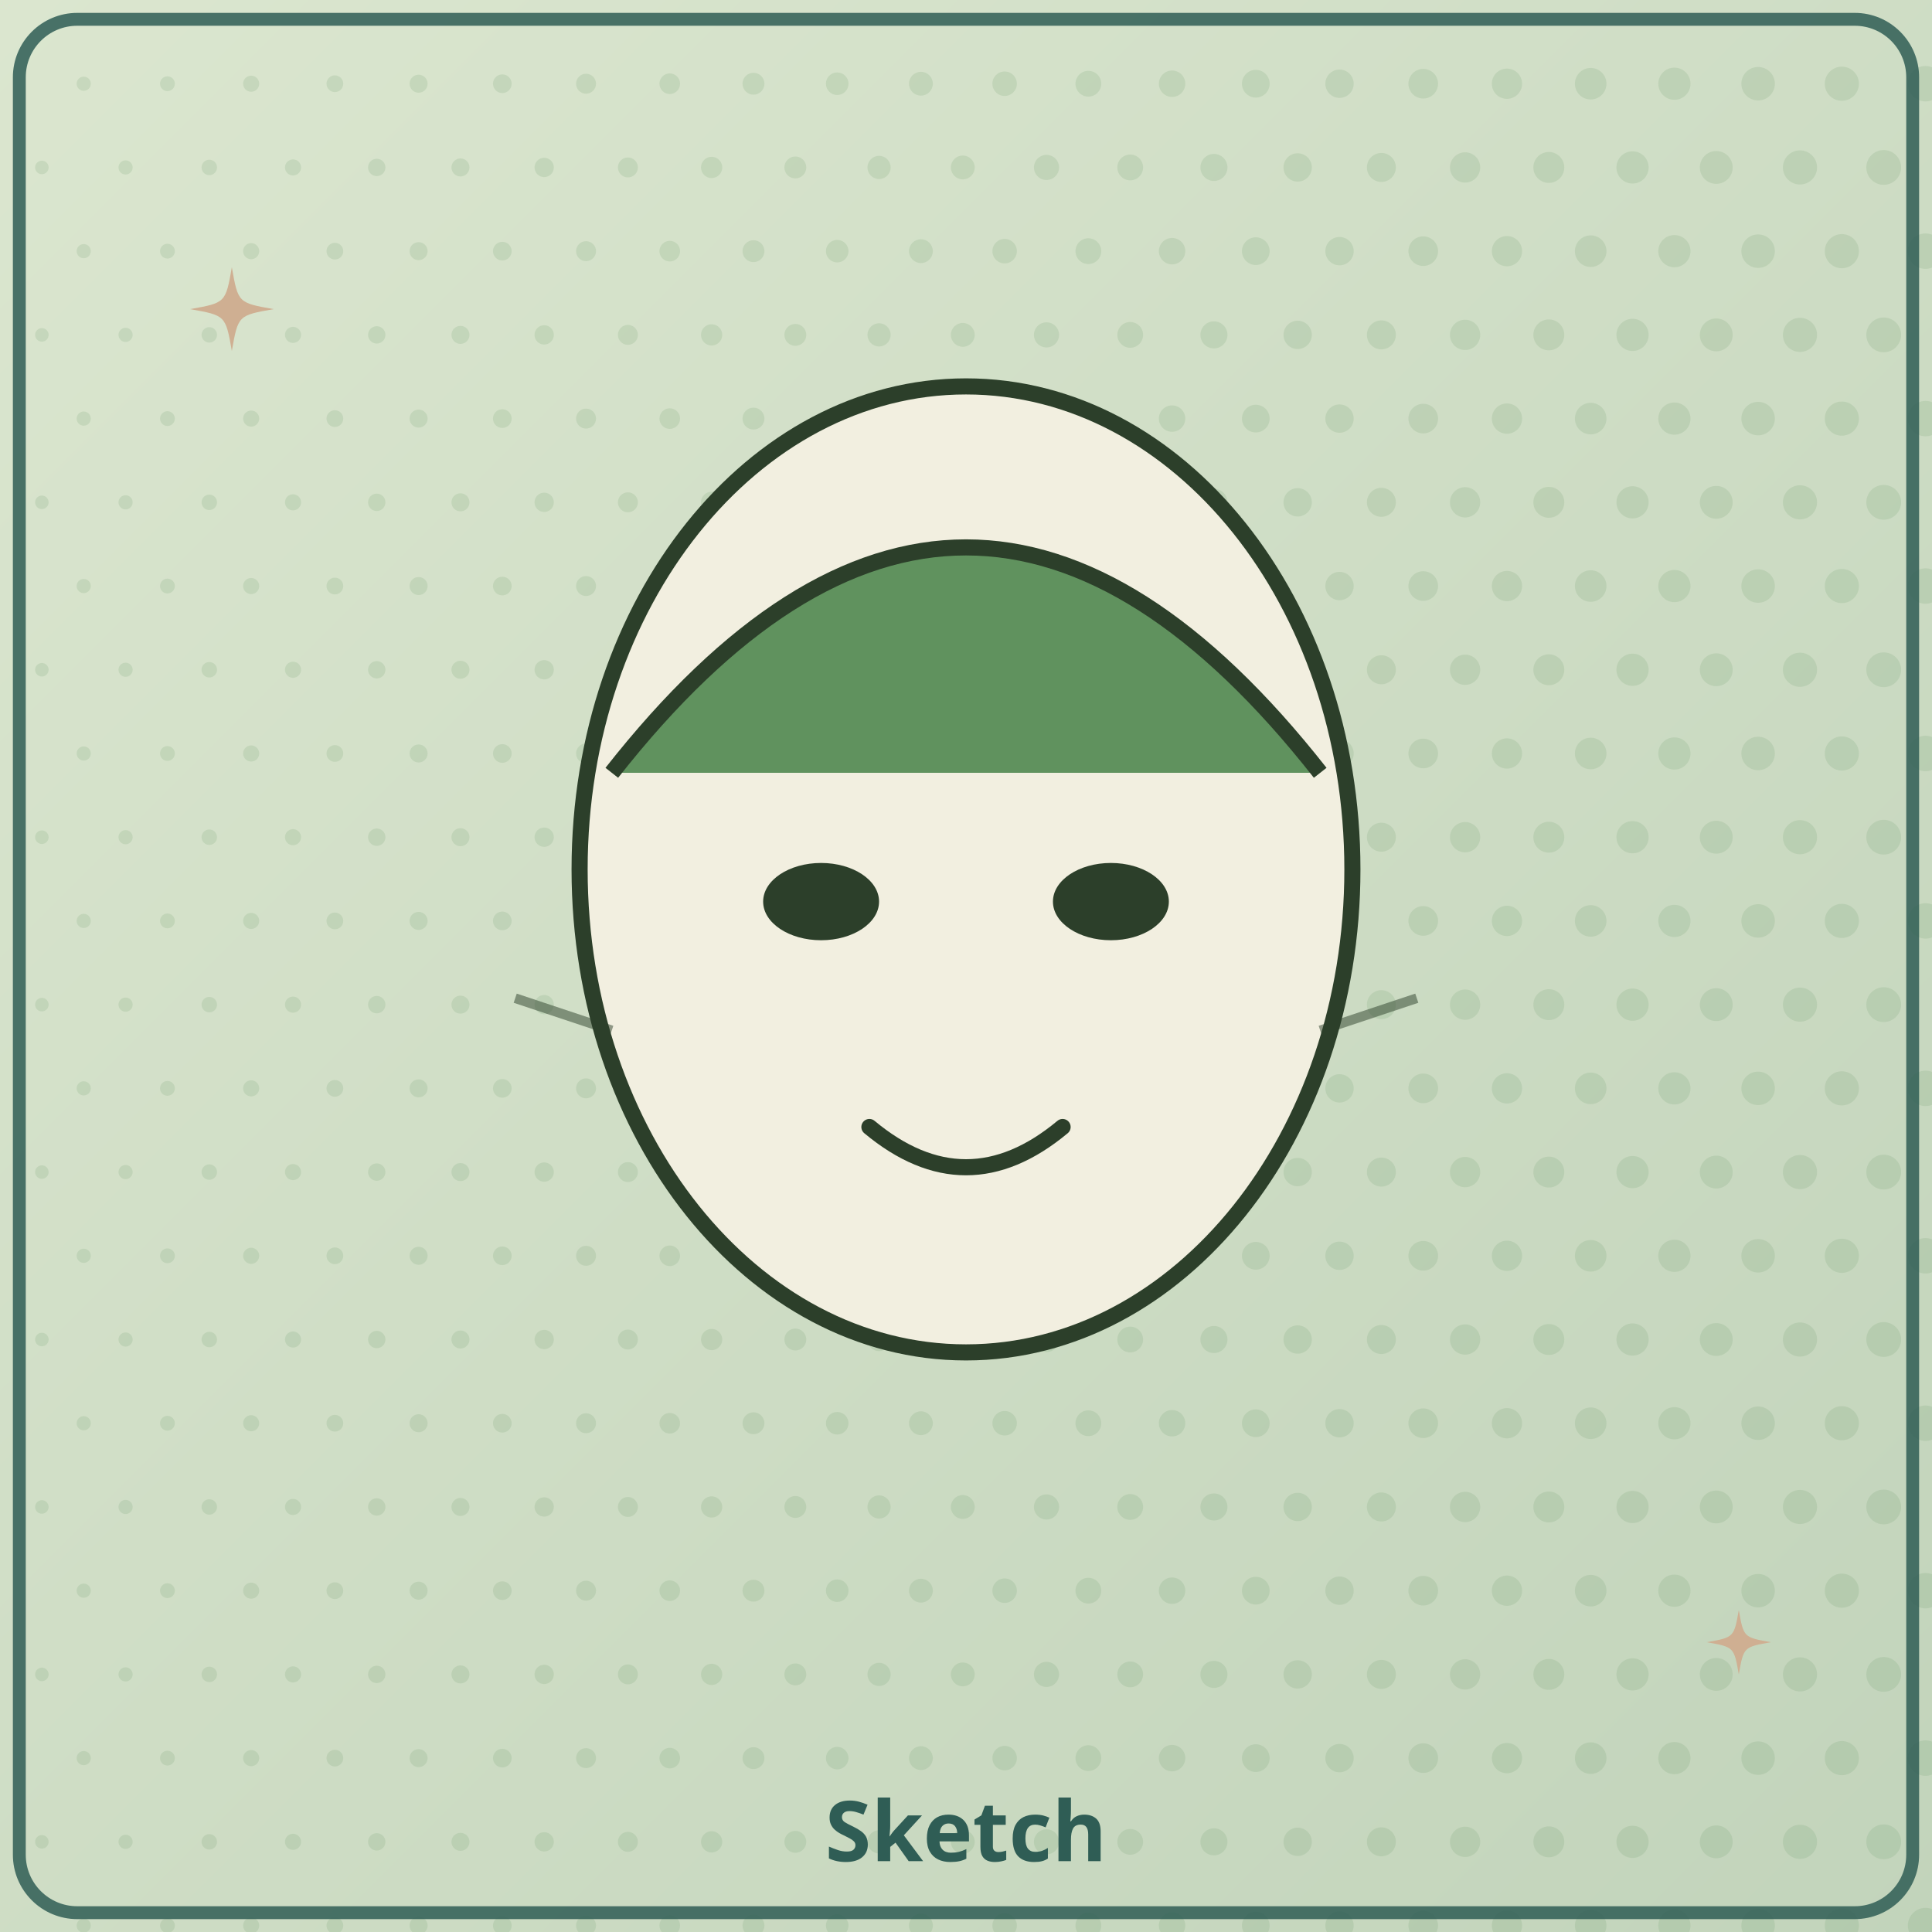
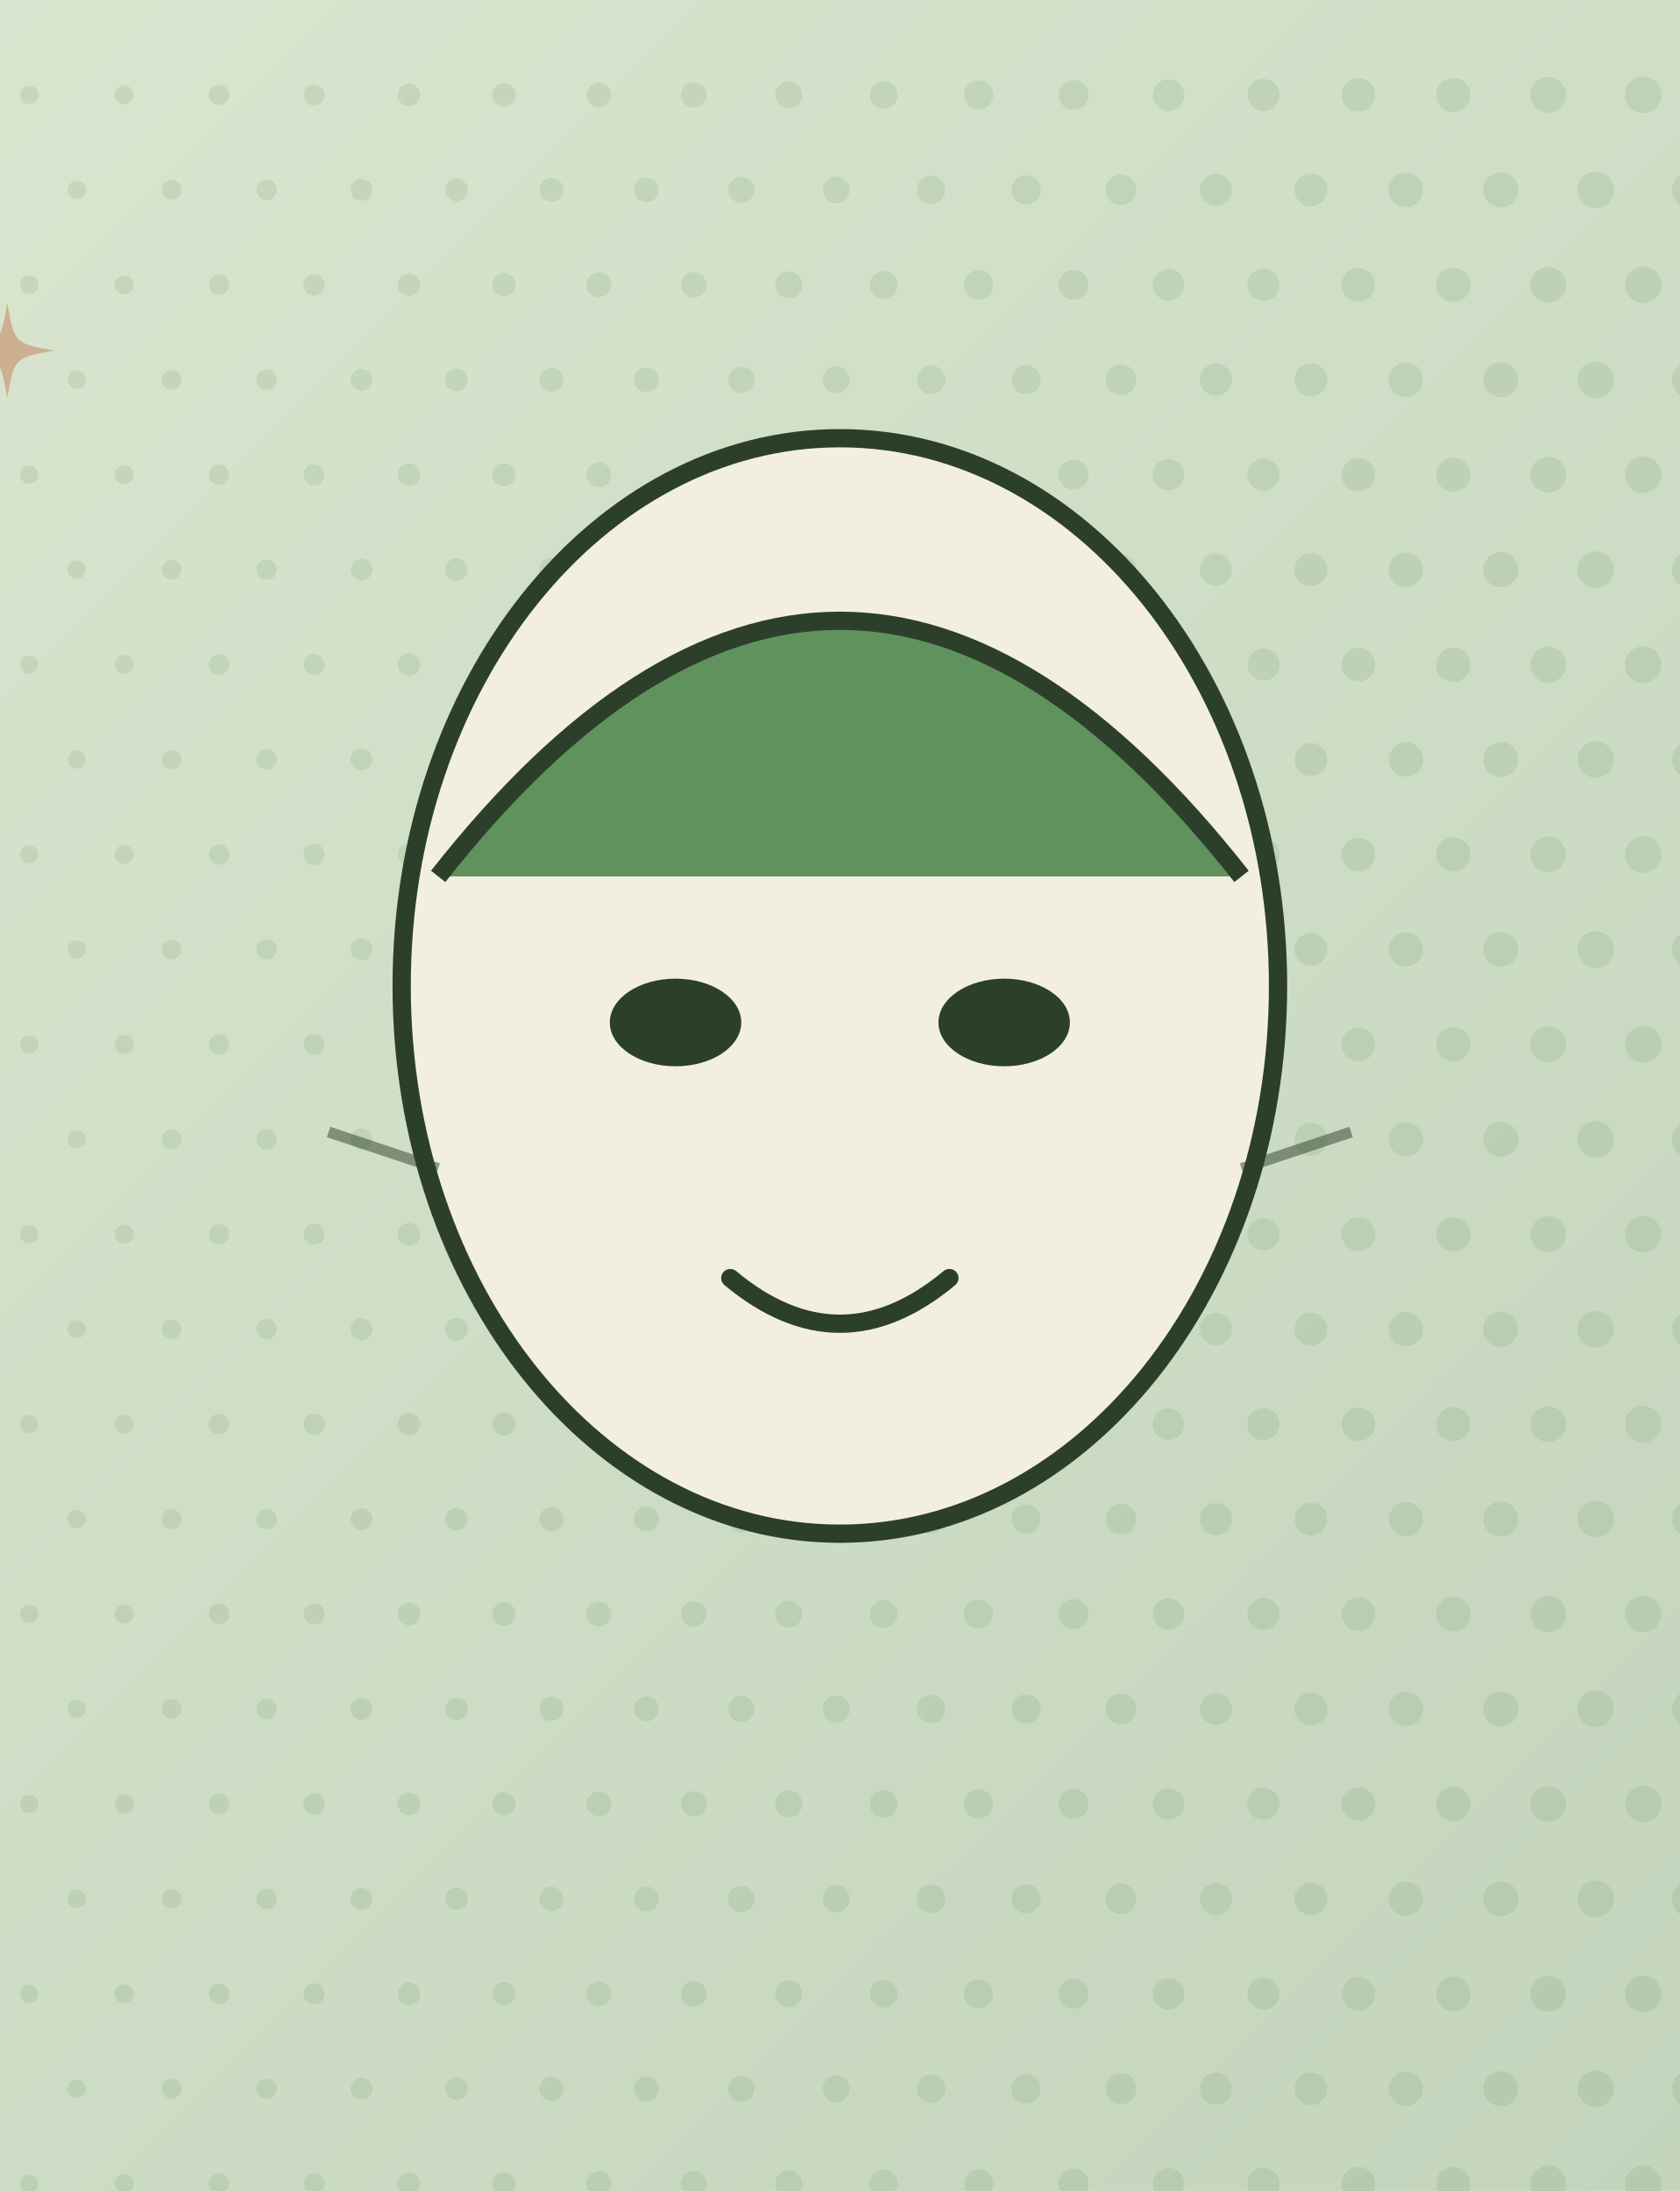
- <svg xmlns="http://www.w3.org/2000/svg" viewBox="0 0 600 600" width="600" height="600">
+ <svg xmlns="http://www.w3.org/2000/svg" viewBox="70 0 460 600" width="460" height="600">
  <defs>
    <linearGradient id="bg" x1="0" y1="0" x2="1" y2="1">
      <stop offset="0" stop-color="#dbe6cf" />
      <stop offset="1" stop-color="#c2d4bb" />
    </linearGradient>
  </defs>
-   <rect width="600" height="600" fill="url(#bg)" />
+   <rect x="0" y="0" width="600" height="600" fill="url(#bg)" />
  <circle cx="26.0" cy="26" r="2.2" fill="#60925e" opacity="0.16" />
  <circle cx="52.0" cy="26" r="2.3" fill="#60925e" opacity="0.16" />
  <circle cx="78.0" cy="26" r="2.5" fill="#60925e" opacity="0.16" />
  <circle cx="104.0" cy="26" r="2.6" fill="#60925e" opacity="0.16" />
  <circle cx="130.0" cy="26" r="2.8" fill="#60925e" opacity="0.16" />
  <circle cx="156.0" cy="26" r="2.9" fill="#60925e" opacity="0.16" />
  <circle cx="182.0" cy="26" r="3.1" fill="#60925e" opacity="0.16" />
  <circle cx="208.0" cy="26" r="3.2" fill="#60925e" opacity="0.16" />
  <circle cx="234.0" cy="26" r="3.4" fill="#60925e" opacity="0.16" />
  <circle cx="260.0" cy="26" r="3.5" fill="#60925e" opacity="0.16" />
  <circle cx="286.0" cy="26" r="3.7" fill="#60925e" opacity="0.16" />
  <circle cx="312.0" cy="26" r="3.8" fill="#60925e" opacity="0.16" />
  <circle cx="338.0" cy="26" r="4.0" fill="#60925e" opacity="0.16" />
  <circle cx="364.0" cy="26" r="4.1" fill="#60925e" opacity="0.16" />
  <circle cx="390.0" cy="26" r="4.3" fill="#60925e" opacity="0.16" />
  <circle cx="416.0" cy="26" r="4.4" fill="#60925e" opacity="0.16" />
  <circle cx="442.0" cy="26" r="4.6" fill="#60925e" opacity="0.16" />
  <circle cx="468.0" cy="26" r="4.7" fill="#60925e" opacity="0.16" />
  <circle cx="494.0" cy="26" r="4.9" fill="#60925e" opacity="0.16" />
  <circle cx="520.0" cy="26" r="5.0" fill="#60925e" opacity="0.16" />
  <circle cx="546.0" cy="26" r="5.2" fill="#60925e" opacity="0.16" />
  <circle cx="572.0" cy="26" r="5.3" fill="#60925e" opacity="0.16" />
  <circle cx="598.0" cy="26" r="5.5" fill="#60925e" opacity="0.16" />
  <circle cx="13.0" cy="52" r="2.1" fill="#60925e" opacity="0.16" />
  <circle cx="39.0" cy="52" r="2.2" fill="#60925e" opacity="0.16" />
  <circle cx="65.0" cy="52" r="2.4" fill="#60925e" opacity="0.16" />
  <circle cx="91.0" cy="52" r="2.5" fill="#60925e" opacity="0.16" />
  <circle cx="117.0" cy="52" r="2.7" fill="#60925e" opacity="0.16" />
  <circle cx="143.0" cy="52" r="2.8" fill="#60925e" opacity="0.16" />
  <circle cx="169.0" cy="52" r="3.0" fill="#60925e" opacity="0.16" />
  <circle cx="195.0" cy="52" r="3.1" fill="#60925e" opacity="0.16" />
  <circle cx="221.0" cy="52" r="3.3" fill="#60925e" opacity="0.16" />
  <circle cx="247.0" cy="52" r="3.4" fill="#60925e" opacity="0.16" />
  <circle cx="273.0" cy="52" r="3.6" fill="#60925e" opacity="0.16" />
  <circle cx="299.0" cy="52" r="3.7" fill="#60925e" opacity="0.16" />
  <circle cx="325.0" cy="52" r="3.9" fill="#60925e" opacity="0.16" />
  <circle cx="351.0" cy="52" r="4.0" fill="#60925e" opacity="0.16" />
  <circle cx="377.0" cy="52" r="4.2" fill="#60925e" opacity="0.16" />
  <circle cx="403.0" cy="52" r="4.4" fill="#60925e" opacity="0.16" />
  <circle cx="429.0" cy="52" r="4.5" fill="#60925e" opacity="0.16" />
  <circle cx="455.0" cy="52" r="4.7" fill="#60925e" opacity="0.16" />
  <circle cx="481.0" cy="52" r="4.8" fill="#60925e" opacity="0.16" />
  <circle cx="507.0" cy="52" r="5.0" fill="#60925e" opacity="0.16" />
  <circle cx="533.0" cy="52" r="5.1" fill="#60925e" opacity="0.16" />
  <circle cx="559.0" cy="52" r="5.3" fill="#60925e" opacity="0.16" />
  <circle cx="585.0" cy="52" r="5.4" fill="#60925e" opacity="0.16" />
  <circle cx="26.0" cy="78" r="2.2" fill="#60925e" opacity="0.16" />
  <circle cx="52.0" cy="78" r="2.3" fill="#60925e" opacity="0.16" />
  <circle cx="78.0" cy="78" r="2.5" fill="#60925e" opacity="0.16" />
  <circle cx="104.0" cy="78" r="2.6" fill="#60925e" opacity="0.16" />
  <circle cx="130.0" cy="78" r="2.8" fill="#60925e" opacity="0.16" />
  <circle cx="156.0" cy="78" r="2.9" fill="#60925e" opacity="0.16" />
  <circle cx="182.0" cy="78" r="3.1" fill="#60925e" opacity="0.16" />
  <circle cx="208.0" cy="78" r="3.2" fill="#60925e" opacity="0.16" />
  <circle cx="234.0" cy="78" r="3.4" fill="#60925e" opacity="0.16" />
  <circle cx="260.0" cy="78" r="3.5" fill="#60925e" opacity="0.16" />
  <circle cx="286.0" cy="78" r="3.7" fill="#60925e" opacity="0.16" />
  <circle cx="312.0" cy="78" r="3.8" fill="#60925e" opacity="0.16" />
  <circle cx="338.0" cy="78" r="4.0" fill="#60925e" opacity="0.16" />
  <circle cx="364.0" cy="78" r="4.1" fill="#60925e" opacity="0.16" />
  <circle cx="390.0" cy="78" r="4.3" fill="#60925e" opacity="0.16" />
  <circle cx="416.0" cy="78" r="4.4" fill="#60925e" opacity="0.16" />
  <circle cx="442.0" cy="78" r="4.6" fill="#60925e" opacity="0.16" />
  <circle cx="468.0" cy="78" r="4.7" fill="#60925e" opacity="0.16" />
  <circle cx="494.0" cy="78" r="4.9" fill="#60925e" opacity="0.16" />
  <circle cx="520.0" cy="78" r="5.0" fill="#60925e" opacity="0.16" />
  <circle cx="546.0" cy="78" r="5.2" fill="#60925e" opacity="0.16" />
  <circle cx="572.0" cy="78" r="5.3" fill="#60925e" opacity="0.16" />
  <circle cx="598.0" cy="78" r="5.5" fill="#60925e" opacity="0.16" />
  <circle cx="13.0" cy="104" r="2.1" fill="#60925e" opacity="0.16" />
  <circle cx="39.0" cy="104" r="2.2" fill="#60925e" opacity="0.16" />
  <circle cx="65.0" cy="104" r="2.4" fill="#60925e" opacity="0.16" />
  <circle cx="91.0" cy="104" r="2.5" fill="#60925e" opacity="0.16" />
  <circle cx="117.0" cy="104" r="2.7" fill="#60925e" opacity="0.16" />
  <circle cx="143.0" cy="104" r="2.8" fill="#60925e" opacity="0.16" />
  <circle cx="169.0" cy="104" r="3.0" fill="#60925e" opacity="0.16" />
  <circle cx="195.0" cy="104" r="3.1" fill="#60925e" opacity="0.16" />
  <circle cx="221.0" cy="104" r="3.3" fill="#60925e" opacity="0.16" />
  <circle cx="247.0" cy="104" r="3.4" fill="#60925e" opacity="0.16" />
  <circle cx="273.0" cy="104" r="3.6" fill="#60925e" opacity="0.16" />
  <circle cx="299.0" cy="104" r="3.7" fill="#60925e" opacity="0.16" />
  <circle cx="325.0" cy="104" r="3.9" fill="#60925e" opacity="0.16" />
  <circle cx="351.0" cy="104" r="4.0" fill="#60925e" opacity="0.16" />
  <circle cx="377.0" cy="104" r="4.2" fill="#60925e" opacity="0.16" />
  <circle cx="403.0" cy="104" r="4.4" fill="#60925e" opacity="0.16" />
  <circle cx="429.0" cy="104" r="4.5" fill="#60925e" opacity="0.16" />
  <circle cx="455.0" cy="104" r="4.7" fill="#60925e" opacity="0.16" />
  <circle cx="481.0" cy="104" r="4.8" fill="#60925e" opacity="0.16" />
  <circle cx="507.0" cy="104" r="5.0" fill="#60925e" opacity="0.16" />
  <circle cx="533.0" cy="104" r="5.1" fill="#60925e" opacity="0.16" />
  <circle cx="559.0" cy="104" r="5.3" fill="#60925e" opacity="0.16" />
  <circle cx="585.0" cy="104" r="5.4" fill="#60925e" opacity="0.16" />
  <circle cx="26.0" cy="130" r="2.2" fill="#60925e" opacity="0.16" />
  <circle cx="52.0" cy="130" r="2.3" fill="#60925e" opacity="0.16" />
  <circle cx="78.0" cy="130" r="2.5" fill="#60925e" opacity="0.16" />
  <circle cx="104.0" cy="130" r="2.6" fill="#60925e" opacity="0.16" />
  <circle cx="130.0" cy="130" r="2.8" fill="#60925e" opacity="0.16" />
  <circle cx="156.0" cy="130" r="2.9" fill="#60925e" opacity="0.16" />
  <circle cx="182.0" cy="130" r="3.1" fill="#60925e" opacity="0.16" />
  <circle cx="208.0" cy="130" r="3.2" fill="#60925e" opacity="0.16" />
  <circle cx="234.0" cy="130" r="3.4" fill="#60925e" opacity="0.16" />
  <circle cx="260.0" cy="130" r="3.5" fill="#60925e" opacity="0.16" />
  <circle cx="286.0" cy="130" r="3.7" fill="#60925e" opacity="0.16" />
  <circle cx="312.0" cy="130" r="3.8" fill="#60925e" opacity="0.16" />
  <circle cx="338.0" cy="130" r="4.0" fill="#60925e" opacity="0.16" />
  <circle cx="364.0" cy="130" r="4.1" fill="#60925e" opacity="0.16" />
  <circle cx="390.0" cy="130" r="4.3" fill="#60925e" opacity="0.16" />
  <circle cx="416.0" cy="130" r="4.4" fill="#60925e" opacity="0.16" />
  <circle cx="442.0" cy="130" r="4.6" fill="#60925e" opacity="0.16" />
  <circle cx="468.0" cy="130" r="4.7" fill="#60925e" opacity="0.16" />
  <circle cx="494.0" cy="130" r="4.9" fill="#60925e" opacity="0.16" />
  <circle cx="520.0" cy="130" r="5.0" fill="#60925e" opacity="0.16" />
  <circle cx="546.0" cy="130" r="5.2" fill="#60925e" opacity="0.16" />
  <circle cx="572.0" cy="130" r="5.3" fill="#60925e" opacity="0.16" />
  <circle cx="598.0" cy="130" r="5.5" fill="#60925e" opacity="0.16" />
  <circle cx="13.0" cy="156" r="2.1" fill="#60925e" opacity="0.16" />
  <circle cx="39.0" cy="156" r="2.2" fill="#60925e" opacity="0.16" />
  <circle cx="65.0" cy="156" r="2.4" fill="#60925e" opacity="0.16" />
  <circle cx="91.0" cy="156" r="2.5" fill="#60925e" opacity="0.16" />
  <circle cx="117.0" cy="156" r="2.7" fill="#60925e" opacity="0.16" />
  <circle cx="143.0" cy="156" r="2.8" fill="#60925e" opacity="0.16" />
  <circle cx="169.0" cy="156" r="3.0" fill="#60925e" opacity="0.16" />
  <circle cx="195.0" cy="156" r="3.1" fill="#60925e" opacity="0.16" />
  <circle cx="221.0" cy="156" r="3.3" fill="#60925e" opacity="0.16" />
  <circle cx="247.0" cy="156" r="3.4" fill="#60925e" opacity="0.16" />
  <circle cx="273.0" cy="156" r="3.6" fill="#60925e" opacity="0.16" />
  <circle cx="299.0" cy="156" r="3.7" fill="#60925e" opacity="0.16" />
  <circle cx="325.0" cy="156" r="3.9" fill="#60925e" opacity="0.16" />
  <circle cx="351.0" cy="156" r="4.0" fill="#60925e" opacity="0.16" />
  <circle cx="377.0" cy="156" r="4.2" fill="#60925e" opacity="0.16" />
  <circle cx="403.0" cy="156" r="4.4" fill="#60925e" opacity="0.16" />
  <circle cx="429.0" cy="156" r="4.5" fill="#60925e" opacity="0.16" />
  <circle cx="455.0" cy="156" r="4.7" fill="#60925e" opacity="0.16" />
  <circle cx="481.0" cy="156" r="4.8" fill="#60925e" opacity="0.16" />
  <circle cx="507.0" cy="156" r="5.0" fill="#60925e" opacity="0.16" />
  <circle cx="533.0" cy="156" r="5.1" fill="#60925e" opacity="0.16" />
  <circle cx="559.0" cy="156" r="5.3" fill="#60925e" opacity="0.16" />
  <circle cx="585.0" cy="156" r="5.4" fill="#60925e" opacity="0.16" />
  <circle cx="26.0" cy="182" r="2.2" fill="#60925e" opacity="0.16" />
  <circle cx="52.0" cy="182" r="2.3" fill="#60925e" opacity="0.16" />
  <circle cx="78.0" cy="182" r="2.5" fill="#60925e" opacity="0.16" />
  <circle cx="104.0" cy="182" r="2.6" fill="#60925e" opacity="0.16" />
  <circle cx="130.0" cy="182" r="2.8" fill="#60925e" opacity="0.16" />
  <circle cx="156.0" cy="182" r="2.9" fill="#60925e" opacity="0.16" />
  <circle cx="182.0" cy="182" r="3.1" fill="#60925e" opacity="0.16" />
  <circle cx="208.0" cy="182" r="3.2" fill="#60925e" opacity="0.16" />
  <circle cx="234.0" cy="182" r="3.4" fill="#60925e" opacity="0.16" />
  <circle cx="260.0" cy="182" r="3.5" fill="#60925e" opacity="0.16" />
  <circle cx="286.0" cy="182" r="3.7" fill="#60925e" opacity="0.16" />
  <circle cx="312.0" cy="182" r="3.8" fill="#60925e" opacity="0.16" />
  <circle cx="338.0" cy="182" r="4.0" fill="#60925e" opacity="0.16" />
  <circle cx="364.0" cy="182" r="4.1" fill="#60925e" opacity="0.16" />
  <circle cx="390.0" cy="182" r="4.3" fill="#60925e" opacity="0.16" />
  <circle cx="416.0" cy="182" r="4.4" fill="#60925e" opacity="0.16" />
  <circle cx="442.0" cy="182" r="4.6" fill="#60925e" opacity="0.16" />
  <circle cx="468.0" cy="182" r="4.7" fill="#60925e" opacity="0.16" />
  <circle cx="494.0" cy="182" r="4.9" fill="#60925e" opacity="0.16" />
  <circle cx="520.0" cy="182" r="5.0" fill="#60925e" opacity="0.16" />
  <circle cx="546.0" cy="182" r="5.2" fill="#60925e" opacity="0.16" />
  <circle cx="572.0" cy="182" r="5.3" fill="#60925e" opacity="0.16" />
  <circle cx="598.0" cy="182" r="5.5" fill="#60925e" opacity="0.16" />
  <circle cx="13.0" cy="208" r="2.1" fill="#60925e" opacity="0.16" />
  <circle cx="39.0" cy="208" r="2.2" fill="#60925e" opacity="0.16" />
  <circle cx="65.0" cy="208" r="2.4" fill="#60925e" opacity="0.16" />
  <circle cx="91.0" cy="208" r="2.5" fill="#60925e" opacity="0.16" />
  <circle cx="117.0" cy="208" r="2.7" fill="#60925e" opacity="0.16" />
  <circle cx="143.0" cy="208" r="2.8" fill="#60925e" opacity="0.16" />
  <circle cx="169.0" cy="208" r="3.0" fill="#60925e" opacity="0.16" />
  <circle cx="195.0" cy="208" r="3.1" fill="#60925e" opacity="0.16" />
  <circle cx="221.0" cy="208" r="3.3" fill="#60925e" opacity="0.16" />
  <circle cx="247.0" cy="208" r="3.4" fill="#60925e" opacity="0.16" />
  <circle cx="273.0" cy="208" r="3.6" fill="#60925e" opacity="0.16" />
  <circle cx="299.0" cy="208" r="3.7" fill="#60925e" opacity="0.16" />
  <circle cx="325.0" cy="208" r="3.9" fill="#60925e" opacity="0.16" />
  <circle cx="351.0" cy="208" r="4.0" fill="#60925e" opacity="0.16" />
  <circle cx="377.0" cy="208" r="4.2" fill="#60925e" opacity="0.16" />
  <circle cx="403.0" cy="208" r="4.4" fill="#60925e" opacity="0.16" />
  <circle cx="429.0" cy="208" r="4.5" fill="#60925e" opacity="0.16" />
  <circle cx="455.0" cy="208" r="4.7" fill="#60925e" opacity="0.16" />
  <circle cx="481.0" cy="208" r="4.8" fill="#60925e" opacity="0.16" />
  <circle cx="507.0" cy="208" r="5.0" fill="#60925e" opacity="0.16" />
  <circle cx="533.0" cy="208" r="5.1" fill="#60925e" opacity="0.16" />
  <circle cx="559.0" cy="208" r="5.3" fill="#60925e" opacity="0.16" />
  <circle cx="585.0" cy="208" r="5.4" fill="#60925e" opacity="0.16" />
  <circle cx="26.0" cy="234" r="2.2" fill="#60925e" opacity="0.16" />
  <circle cx="52.0" cy="234" r="2.3" fill="#60925e" opacity="0.16" />
  <circle cx="78.0" cy="234" r="2.5" fill="#60925e" opacity="0.16" />
  <circle cx="104.0" cy="234" r="2.6" fill="#60925e" opacity="0.16" />
  <circle cx="130.0" cy="234" r="2.8" fill="#60925e" opacity="0.16" />
  <circle cx="156.0" cy="234" r="2.9" fill="#60925e" opacity="0.16" />
  <circle cx="182.0" cy="234" r="3.1" fill="#60925e" opacity="0.16" />
  <circle cx="208.0" cy="234" r="3.2" fill="#60925e" opacity="0.16" />
  <circle cx="234.0" cy="234" r="3.4" fill="#60925e" opacity="0.16" />
  <circle cx="260.0" cy="234" r="3.5" fill="#60925e" opacity="0.16" />
  <circle cx="286.0" cy="234" r="3.7" fill="#60925e" opacity="0.16" />
  <circle cx="312.0" cy="234" r="3.8" fill="#60925e" opacity="0.16" />
  <circle cx="338.0" cy="234" r="4.0" fill="#60925e" opacity="0.16" />
  <circle cx="364.0" cy="234" r="4.1" fill="#60925e" opacity="0.16" />
  <circle cx="390.0" cy="234" r="4.3" fill="#60925e" opacity="0.16" />
  <circle cx="416.0" cy="234" r="4.4" fill="#60925e" opacity="0.16" />
  <circle cx="442.0" cy="234" r="4.6" fill="#60925e" opacity="0.16" />
  <circle cx="468.0" cy="234" r="4.7" fill="#60925e" opacity="0.16" />
  <circle cx="494.0" cy="234" r="4.9" fill="#60925e" opacity="0.16" />
  <circle cx="520.0" cy="234" r="5.0" fill="#60925e" opacity="0.16" />
  <circle cx="546.0" cy="234" r="5.2" fill="#60925e" opacity="0.16" />
  <circle cx="572.0" cy="234" r="5.3" fill="#60925e" opacity="0.16" />
  <circle cx="598.0" cy="234" r="5.5" fill="#60925e" opacity="0.16" />
  <circle cx="13.0" cy="260" r="2.1" fill="#60925e" opacity="0.16" />
  <circle cx="39.0" cy="260" r="2.2" fill="#60925e" opacity="0.16" />
  <circle cx="65.0" cy="260" r="2.4" fill="#60925e" opacity="0.16" />
  <circle cx="91.0" cy="260" r="2.5" fill="#60925e" opacity="0.16" />
  <circle cx="117.0" cy="260" r="2.7" fill="#60925e" opacity="0.16" />
  <circle cx="143.0" cy="260" r="2.8" fill="#60925e" opacity="0.16" />
  <circle cx="169.0" cy="260" r="3.0" fill="#60925e" opacity="0.16" />
  <circle cx="195.0" cy="260" r="3.1" fill="#60925e" opacity="0.16" />
  <circle cx="221.0" cy="260" r="3.3" fill="#60925e" opacity="0.16" />
  <circle cx="247.0" cy="260" r="3.4" fill="#60925e" opacity="0.16" />
  <circle cx="273.0" cy="260" r="3.6" fill="#60925e" opacity="0.16" />
  <circle cx="299.0" cy="260" r="3.7" fill="#60925e" opacity="0.16" />
  <circle cx="325.0" cy="260" r="3.9" fill="#60925e" opacity="0.16" />
  <circle cx="351.0" cy="260" r="4.0" fill="#60925e" opacity="0.16" />
  <circle cx="377.0" cy="260" r="4.2" fill="#60925e" opacity="0.16" />
  <circle cx="403.0" cy="260" r="4.4" fill="#60925e" opacity="0.16" />
  <circle cx="429.0" cy="260" r="4.5" fill="#60925e" opacity="0.16" />
  <circle cx="455.0" cy="260" r="4.7" fill="#60925e" opacity="0.16" />
  <circle cx="481.0" cy="260" r="4.8" fill="#60925e" opacity="0.16" />
  <circle cx="507.0" cy="260" r="5.0" fill="#60925e" opacity="0.16" />
  <circle cx="533.0" cy="260" r="5.1" fill="#60925e" opacity="0.16" />
  <circle cx="559.0" cy="260" r="5.3" fill="#60925e" opacity="0.16" />
  <circle cx="585.0" cy="260" r="5.4" fill="#60925e" opacity="0.16" />
  <circle cx="26.0" cy="286" r="2.2" fill="#60925e" opacity="0.16" />
  <circle cx="52.0" cy="286" r="2.3" fill="#60925e" opacity="0.16" />
  <circle cx="78.0" cy="286" r="2.5" fill="#60925e" opacity="0.16" />
  <circle cx="104.0" cy="286" r="2.6" fill="#60925e" opacity="0.16" />
  <circle cx="130.0" cy="286" r="2.8" fill="#60925e" opacity="0.16" />
  <circle cx="156.0" cy="286" r="2.9" fill="#60925e" opacity="0.16" />
  <circle cx="182.0" cy="286" r="3.1" fill="#60925e" opacity="0.16" />
  <circle cx="208.0" cy="286" r="3.2" fill="#60925e" opacity="0.16" />
  <circle cx="234.0" cy="286" r="3.4" fill="#60925e" opacity="0.16" />
  <circle cx="260.0" cy="286" r="3.5" fill="#60925e" opacity="0.16" />
  <circle cx="286.0" cy="286" r="3.7" fill="#60925e" opacity="0.16" />
  <circle cx="312.0" cy="286" r="3.8" fill="#60925e" opacity="0.16" />
  <circle cx="338.0" cy="286" r="4.0" fill="#60925e" opacity="0.16" />
  <circle cx="364.0" cy="286" r="4.1" fill="#60925e" opacity="0.16" />
  <circle cx="390.0" cy="286" r="4.3" fill="#60925e" opacity="0.16" />
  <circle cx="416.0" cy="286" r="4.4" fill="#60925e" opacity="0.16" />
  <circle cx="442.0" cy="286" r="4.6" fill="#60925e" opacity="0.16" />
  <circle cx="468.0" cy="286" r="4.7" fill="#60925e" opacity="0.16" />
  <circle cx="494.0" cy="286" r="4.9" fill="#60925e" opacity="0.16" />
  <circle cx="520.0" cy="286" r="5.0" fill="#60925e" opacity="0.16" />
  <circle cx="546.0" cy="286" r="5.2" fill="#60925e" opacity="0.16" />
  <circle cx="572.0" cy="286" r="5.3" fill="#60925e" opacity="0.16" />
  <circle cx="598.0" cy="286" r="5.5" fill="#60925e" opacity="0.16" />
  <circle cx="13.0" cy="312" r="2.1" fill="#60925e" opacity="0.16" />
  <circle cx="39.0" cy="312" r="2.2" fill="#60925e" opacity="0.16" />
  <circle cx="65.0" cy="312" r="2.4" fill="#60925e" opacity="0.16" />
  <circle cx="91.0" cy="312" r="2.5" fill="#60925e" opacity="0.16" />
  <circle cx="117.0" cy="312" r="2.7" fill="#60925e" opacity="0.16" />
  <circle cx="143.0" cy="312" r="2.8" fill="#60925e" opacity="0.16" />
  <circle cx="169.0" cy="312" r="3.0" fill="#60925e" opacity="0.16" />
  <circle cx="195.0" cy="312" r="3.1" fill="#60925e" opacity="0.16" />
  <circle cx="221.0" cy="312" r="3.3" fill="#60925e" opacity="0.16" />
  <circle cx="247.0" cy="312" r="3.4" fill="#60925e" opacity="0.16" />
  <circle cx="273.0" cy="312" r="3.6" fill="#60925e" opacity="0.16" />
  <circle cx="299.0" cy="312" r="3.7" fill="#60925e" opacity="0.16" />
  <circle cx="325.0" cy="312" r="3.9" fill="#60925e" opacity="0.16" />
  <circle cx="351.0" cy="312" r="4.0" fill="#60925e" opacity="0.16" />
  <circle cx="377.0" cy="312" r="4.2" fill="#60925e" opacity="0.16" />
  <circle cx="403.0" cy="312" r="4.4" fill="#60925e" opacity="0.16" />
  <circle cx="429.0" cy="312" r="4.5" fill="#60925e" opacity="0.16" />
  <circle cx="455.0" cy="312" r="4.7" fill="#60925e" opacity="0.16" />
  <circle cx="481.0" cy="312" r="4.8" fill="#60925e" opacity="0.16" />
  <circle cx="507.0" cy="312" r="5.0" fill="#60925e" opacity="0.16" />
  <circle cx="533.0" cy="312" r="5.1" fill="#60925e" opacity="0.16" />
  <circle cx="559.0" cy="312" r="5.3" fill="#60925e" opacity="0.16" />
  <circle cx="585.0" cy="312" r="5.4" fill="#60925e" opacity="0.16" />
  <circle cx="26.0" cy="338" r="2.2" fill="#60925e" opacity="0.16" />
  <circle cx="52.0" cy="338" r="2.3" fill="#60925e" opacity="0.16" />
  <circle cx="78.0" cy="338" r="2.5" fill="#60925e" opacity="0.16" />
  <circle cx="104.0" cy="338" r="2.6" fill="#60925e" opacity="0.16" />
  <circle cx="130.0" cy="338" r="2.8" fill="#60925e" opacity="0.16" />
  <circle cx="156.0" cy="338" r="2.9" fill="#60925e" opacity="0.16" />
  <circle cx="182.0" cy="338" r="3.1" fill="#60925e" opacity="0.16" />
  <circle cx="208.0" cy="338" r="3.2" fill="#60925e" opacity="0.16" />
  <circle cx="234.0" cy="338" r="3.4" fill="#60925e" opacity="0.16" />
  <circle cx="260.0" cy="338" r="3.5" fill="#60925e" opacity="0.16" />
  <circle cx="286.0" cy="338" r="3.7" fill="#60925e" opacity="0.16" />
  <circle cx="312.0" cy="338" r="3.8" fill="#60925e" opacity="0.16" />
  <circle cx="338.0" cy="338" r="4.0" fill="#60925e" opacity="0.16" />
  <circle cx="364.0" cy="338" r="4.1" fill="#60925e" opacity="0.16" />
  <circle cx="390.0" cy="338" r="4.3" fill="#60925e" opacity="0.16" />
  <circle cx="416.0" cy="338" r="4.4" fill="#60925e" opacity="0.16" />
  <circle cx="442.0" cy="338" r="4.6" fill="#60925e" opacity="0.16" />
  <circle cx="468.0" cy="338" r="4.7" fill="#60925e" opacity="0.16" />
  <circle cx="494.0" cy="338" r="4.9" fill="#60925e" opacity="0.16" />
  <circle cx="520.0" cy="338" r="5.0" fill="#60925e" opacity="0.16" />
  <circle cx="546.0" cy="338" r="5.2" fill="#60925e" opacity="0.16" />
  <circle cx="572.0" cy="338" r="5.3" fill="#60925e" opacity="0.16" />
  <circle cx="598.0" cy="338" r="5.5" fill="#60925e" opacity="0.16" />
  <circle cx="13.0" cy="364" r="2.1" fill="#60925e" opacity="0.16" />
  <circle cx="39.0" cy="364" r="2.2" fill="#60925e" opacity="0.16" />
  <circle cx="65.0" cy="364" r="2.4" fill="#60925e" opacity="0.16" />
  <circle cx="91.0" cy="364" r="2.5" fill="#60925e" opacity="0.16" />
  <circle cx="117.0" cy="364" r="2.7" fill="#60925e" opacity="0.16" />
  <circle cx="143.0" cy="364" r="2.8" fill="#60925e" opacity="0.16" />
  <circle cx="169.0" cy="364" r="3.0" fill="#60925e" opacity="0.16" />
  <circle cx="195.0" cy="364" r="3.1" fill="#60925e" opacity="0.16" />
  <circle cx="221.0" cy="364" r="3.3" fill="#60925e" opacity="0.16" />
  <circle cx="247.0" cy="364" r="3.4" fill="#60925e" opacity="0.16" />
  <circle cx="273.0" cy="364" r="3.6" fill="#60925e" opacity="0.16" />
  <circle cx="299.0" cy="364" r="3.7" fill="#60925e" opacity="0.16" />
  <circle cx="325.0" cy="364" r="3.9" fill="#60925e" opacity="0.16" />
  <circle cx="351.0" cy="364" r="4.0" fill="#60925e" opacity="0.16" />
  <circle cx="377.0" cy="364" r="4.2" fill="#60925e" opacity="0.16" />
  <circle cx="403.0" cy="364" r="4.4" fill="#60925e" opacity="0.16" />
  <circle cx="429.0" cy="364" r="4.5" fill="#60925e" opacity="0.16" />
  <circle cx="455.0" cy="364" r="4.7" fill="#60925e" opacity="0.16" />
  <circle cx="481.0" cy="364" r="4.8" fill="#60925e" opacity="0.16" />
  <circle cx="507.0" cy="364" r="5.0" fill="#60925e" opacity="0.16" />
  <circle cx="533.0" cy="364" r="5.1" fill="#60925e" opacity="0.16" />
  <circle cx="559.0" cy="364" r="5.3" fill="#60925e" opacity="0.16" />
  <circle cx="585.0" cy="364" r="5.4" fill="#60925e" opacity="0.16" />
  <circle cx="26.0" cy="390" r="2.2" fill="#60925e" opacity="0.16" />
  <circle cx="52.0" cy="390" r="2.3" fill="#60925e" opacity="0.16" />
  <circle cx="78.0" cy="390" r="2.5" fill="#60925e" opacity="0.16" />
  <circle cx="104.0" cy="390" r="2.6" fill="#60925e" opacity="0.16" />
  <circle cx="130.0" cy="390" r="2.8" fill="#60925e" opacity="0.16" />
  <circle cx="156.0" cy="390" r="2.9" fill="#60925e" opacity="0.16" />
  <circle cx="182.0" cy="390" r="3.1" fill="#60925e" opacity="0.16" />
  <circle cx="208.0" cy="390" r="3.2" fill="#60925e" opacity="0.16" />
  <circle cx="234.0" cy="390" r="3.4" fill="#60925e" opacity="0.16" />
  <circle cx="260.0" cy="390" r="3.5" fill="#60925e" opacity="0.16" />
  <circle cx="286.0" cy="390" r="3.7" fill="#60925e" opacity="0.16" />
  <circle cx="312.0" cy="390" r="3.8" fill="#60925e" opacity="0.16" />
  <circle cx="338.0" cy="390" r="4.0" fill="#60925e" opacity="0.16" />
  <circle cx="364.0" cy="390" r="4.1" fill="#60925e" opacity="0.16" />
  <circle cx="390.0" cy="390" r="4.3" fill="#60925e" opacity="0.16" />
  <circle cx="416.0" cy="390" r="4.4" fill="#60925e" opacity="0.16" />
  <circle cx="442.0" cy="390" r="4.6" fill="#60925e" opacity="0.16" />
  <circle cx="468.0" cy="390" r="4.7" fill="#60925e" opacity="0.16" />
  <circle cx="494.0" cy="390" r="4.9" fill="#60925e" opacity="0.16" />
  <circle cx="520.0" cy="390" r="5.0" fill="#60925e" opacity="0.16" />
  <circle cx="546.0" cy="390" r="5.2" fill="#60925e" opacity="0.16" />
  <circle cx="572.0" cy="390" r="5.3" fill="#60925e" opacity="0.16" />
  <circle cx="598.0" cy="390" r="5.5" fill="#60925e" opacity="0.16" />
  <circle cx="13.0" cy="416" r="2.1" fill="#60925e" opacity="0.16" />
  <circle cx="39.0" cy="416" r="2.2" fill="#60925e" opacity="0.16" />
  <circle cx="65.0" cy="416" r="2.4" fill="#60925e" opacity="0.16" />
  <circle cx="91.0" cy="416" r="2.5" fill="#60925e" opacity="0.16" />
  <circle cx="117.0" cy="416" r="2.7" fill="#60925e" opacity="0.16" />
  <circle cx="143.0" cy="416" r="2.8" fill="#60925e" opacity="0.16" />
  <circle cx="169.0" cy="416" r="3.0" fill="#60925e" opacity="0.16" />
  <circle cx="195.0" cy="416" r="3.1" fill="#60925e" opacity="0.16" />
  <circle cx="221.0" cy="416" r="3.3" fill="#60925e" opacity="0.16" />
  <circle cx="247.0" cy="416" r="3.4" fill="#60925e" opacity="0.16" />
  <circle cx="273.0" cy="416" r="3.6" fill="#60925e" opacity="0.16" />
  <circle cx="299.0" cy="416" r="3.7" fill="#60925e" opacity="0.16" />
  <circle cx="325.0" cy="416" r="3.9" fill="#60925e" opacity="0.16" />
  <circle cx="351.0" cy="416" r="4.0" fill="#60925e" opacity="0.16" />
  <circle cx="377.0" cy="416" r="4.2" fill="#60925e" opacity="0.16" />
  <circle cx="403.0" cy="416" r="4.4" fill="#60925e" opacity="0.16" />
  <circle cx="429.0" cy="416" r="4.5" fill="#60925e" opacity="0.16" />
  <circle cx="455.0" cy="416" r="4.7" fill="#60925e" opacity="0.16" />
  <circle cx="481.0" cy="416" r="4.8" fill="#60925e" opacity="0.16" />
  <circle cx="507.0" cy="416" r="5.0" fill="#60925e" opacity="0.16" />
  <circle cx="533.0" cy="416" r="5.1" fill="#60925e" opacity="0.16" />
  <circle cx="559.0" cy="416" r="5.3" fill="#60925e" opacity="0.16" />
  <circle cx="585.0" cy="416" r="5.4" fill="#60925e" opacity="0.16" />
  <circle cx="26.0" cy="442" r="2.2" fill="#60925e" opacity="0.16" />
  <circle cx="52.0" cy="442" r="2.3" fill="#60925e" opacity="0.16" />
  <circle cx="78.0" cy="442" r="2.5" fill="#60925e" opacity="0.16" />
  <circle cx="104.0" cy="442" r="2.6" fill="#60925e" opacity="0.16" />
  <circle cx="130.0" cy="442" r="2.8" fill="#60925e" opacity="0.16" />
  <circle cx="156.0" cy="442" r="2.9" fill="#60925e" opacity="0.16" />
  <circle cx="182.0" cy="442" r="3.1" fill="#60925e" opacity="0.16" />
  <circle cx="208.0" cy="442" r="3.2" fill="#60925e" opacity="0.16" />
  <circle cx="234.0" cy="442" r="3.4" fill="#60925e" opacity="0.16" />
  <circle cx="260.0" cy="442" r="3.5" fill="#60925e" opacity="0.16" />
  <circle cx="286.0" cy="442" r="3.7" fill="#60925e" opacity="0.16" />
  <circle cx="312.0" cy="442" r="3.8" fill="#60925e" opacity="0.16" />
  <circle cx="338.0" cy="442" r="4.0" fill="#60925e" opacity="0.16" />
  <circle cx="364.0" cy="442" r="4.1" fill="#60925e" opacity="0.16" />
  <circle cx="390.0" cy="442" r="4.3" fill="#60925e" opacity="0.16" />
  <circle cx="416.0" cy="442" r="4.4" fill="#60925e" opacity="0.16" />
  <circle cx="442.0" cy="442" r="4.6" fill="#60925e" opacity="0.16" />
  <circle cx="468.0" cy="442" r="4.7" fill="#60925e" opacity="0.16" />
  <circle cx="494.0" cy="442" r="4.9" fill="#60925e" opacity="0.16" />
  <circle cx="520.0" cy="442" r="5.0" fill="#60925e" opacity="0.16" />
  <circle cx="546.0" cy="442" r="5.2" fill="#60925e" opacity="0.16" />
  <circle cx="572.0" cy="442" r="5.3" fill="#60925e" opacity="0.16" />
  <circle cx="598.0" cy="442" r="5.5" fill="#60925e" opacity="0.16" />
  <circle cx="13.0" cy="468" r="2.1" fill="#60925e" opacity="0.16" />
  <circle cx="39.0" cy="468" r="2.2" fill="#60925e" opacity="0.16" />
  <circle cx="65.0" cy="468" r="2.4" fill="#60925e" opacity="0.16" />
  <circle cx="91.0" cy="468" r="2.5" fill="#60925e" opacity="0.16" />
  <circle cx="117.0" cy="468" r="2.7" fill="#60925e" opacity="0.16" />
  <circle cx="143.0" cy="468" r="2.8" fill="#60925e" opacity="0.16" />
  <circle cx="169.0" cy="468" r="3.0" fill="#60925e" opacity="0.16" />
  <circle cx="195.0" cy="468" r="3.1" fill="#60925e" opacity="0.16" />
  <circle cx="221.0" cy="468" r="3.3" fill="#60925e" opacity="0.16" />
  <circle cx="247.0" cy="468" r="3.4" fill="#60925e" opacity="0.16" />
  <circle cx="273.0" cy="468" r="3.6" fill="#60925e" opacity="0.16" />
  <circle cx="299.0" cy="468" r="3.7" fill="#60925e" opacity="0.16" />
  <circle cx="325.0" cy="468" r="3.9" fill="#60925e" opacity="0.16" />
  <circle cx="351.0" cy="468" r="4.0" fill="#60925e" opacity="0.16" />
  <circle cx="377.0" cy="468" r="4.2" fill="#60925e" opacity="0.16" />
  <circle cx="403.0" cy="468" r="4.4" fill="#60925e" opacity="0.16" />
  <circle cx="429.0" cy="468" r="4.5" fill="#60925e" opacity="0.16" />
  <circle cx="455.0" cy="468" r="4.7" fill="#60925e" opacity="0.16" />
  <circle cx="481.0" cy="468" r="4.8" fill="#60925e" opacity="0.16" />
  <circle cx="507.0" cy="468" r="5.0" fill="#60925e" opacity="0.16" />
  <circle cx="533.0" cy="468" r="5.1" fill="#60925e" opacity="0.16" />
  <circle cx="559.0" cy="468" r="5.3" fill="#60925e" opacity="0.16" />
  <circle cx="585.0" cy="468" r="5.4" fill="#60925e" opacity="0.16" />
  <circle cx="26.0" cy="494" r="2.2" fill="#60925e" opacity="0.16" />
  <circle cx="52.0" cy="494" r="2.3" fill="#60925e" opacity="0.16" />
  <circle cx="78.0" cy="494" r="2.5" fill="#60925e" opacity="0.16" />
  <circle cx="104.0" cy="494" r="2.6" fill="#60925e" opacity="0.16" />
  <circle cx="130.0" cy="494" r="2.8" fill="#60925e" opacity="0.16" />
  <circle cx="156.0" cy="494" r="2.9" fill="#60925e" opacity="0.16" />
  <circle cx="182.0" cy="494" r="3.1" fill="#60925e" opacity="0.16" />
  <circle cx="208.0" cy="494" r="3.2" fill="#60925e" opacity="0.16" />
  <circle cx="234.0" cy="494" r="3.4" fill="#60925e" opacity="0.16" />
  <circle cx="260.0" cy="494" r="3.5" fill="#60925e" opacity="0.16" />
  <circle cx="286.0" cy="494" r="3.7" fill="#60925e" opacity="0.16" />
  <circle cx="312.0" cy="494" r="3.8" fill="#60925e" opacity="0.16" />
  <circle cx="338.0" cy="494" r="4.0" fill="#60925e" opacity="0.16" />
  <circle cx="364.0" cy="494" r="4.1" fill="#60925e" opacity="0.16" />
  <circle cx="390.0" cy="494" r="4.3" fill="#60925e" opacity="0.16" />
  <circle cx="416.0" cy="494" r="4.4" fill="#60925e" opacity="0.16" />
  <circle cx="442.0" cy="494" r="4.6" fill="#60925e" opacity="0.16" />
  <circle cx="468.0" cy="494" r="4.7" fill="#60925e" opacity="0.16" />
  <circle cx="494.0" cy="494" r="4.9" fill="#60925e" opacity="0.16" />
  <circle cx="520.0" cy="494" r="5.0" fill="#60925e" opacity="0.16" />
  <circle cx="546.0" cy="494" r="5.2" fill="#60925e" opacity="0.16" />
  <circle cx="572.0" cy="494" r="5.3" fill="#60925e" opacity="0.16" />
  <circle cx="598.0" cy="494" r="5.5" fill="#60925e" opacity="0.16" />
  <circle cx="13.0" cy="520" r="2.1" fill="#60925e" opacity="0.16" />
  <circle cx="39.0" cy="520" r="2.2" fill="#60925e" opacity="0.16" />
  <circle cx="65.0" cy="520" r="2.4" fill="#60925e" opacity="0.16" />
  <circle cx="91.0" cy="520" r="2.5" fill="#60925e" opacity="0.16" />
  <circle cx="117.0" cy="520" r="2.7" fill="#60925e" opacity="0.16" />
  <circle cx="143.0" cy="520" r="2.8" fill="#60925e" opacity="0.16" />
  <circle cx="169.0" cy="520" r="3.0" fill="#60925e" opacity="0.16" />
  <circle cx="195.0" cy="520" r="3.1" fill="#60925e" opacity="0.16" />
  <circle cx="221.0" cy="520" r="3.3" fill="#60925e" opacity="0.16" />
  <circle cx="247.0" cy="520" r="3.4" fill="#60925e" opacity="0.16" />
  <circle cx="273.0" cy="520" r="3.6" fill="#60925e" opacity="0.16" />
  <circle cx="299.0" cy="520" r="3.7" fill="#60925e" opacity="0.16" />
  <circle cx="325.0" cy="520" r="3.9" fill="#60925e" opacity="0.16" />
  <circle cx="351.0" cy="520" r="4.0" fill="#60925e" opacity="0.16" />
  <circle cx="377.0" cy="520" r="4.2" fill="#60925e" opacity="0.16" />
  <circle cx="403.0" cy="520" r="4.4" fill="#60925e" opacity="0.16" />
  <circle cx="429.0" cy="520" r="4.5" fill="#60925e" opacity="0.16" />
  <circle cx="455.0" cy="520" r="4.7" fill="#60925e" opacity="0.16" />
  <circle cx="481.0" cy="520" r="4.8" fill="#60925e" opacity="0.16" />
  <circle cx="507.0" cy="520" r="5.0" fill="#60925e" opacity="0.16" />
  <circle cx="533.0" cy="520" r="5.1" fill="#60925e" opacity="0.16" />
  <circle cx="559.0" cy="520" r="5.3" fill="#60925e" opacity="0.16" />
  <circle cx="585.0" cy="520" r="5.4" fill="#60925e" opacity="0.16" />
  <circle cx="26.0" cy="546" r="2.2" fill="#60925e" opacity="0.16" />
  <circle cx="52.0" cy="546" r="2.3" fill="#60925e" opacity="0.16" />
  <circle cx="78.0" cy="546" r="2.5" fill="#60925e" opacity="0.16" />
  <circle cx="104.0" cy="546" r="2.6" fill="#60925e" opacity="0.16" />
  <circle cx="130.0" cy="546" r="2.8" fill="#60925e" opacity="0.16" />
  <circle cx="156.0" cy="546" r="2.9" fill="#60925e" opacity="0.16" />
  <circle cx="182.0" cy="546" r="3.1" fill="#60925e" opacity="0.16" />
  <circle cx="208.0" cy="546" r="3.2" fill="#60925e" opacity="0.16" />
  <circle cx="234.0" cy="546" r="3.4" fill="#60925e" opacity="0.16" />
  <circle cx="260.0" cy="546" r="3.5" fill="#60925e" opacity="0.16" />
  <circle cx="286.0" cy="546" r="3.7" fill="#60925e" opacity="0.16" />
  <circle cx="312.0" cy="546" r="3.8" fill="#60925e" opacity="0.16" />
  <circle cx="338.0" cy="546" r="4.0" fill="#60925e" opacity="0.16" />
  <circle cx="364.0" cy="546" r="4.1" fill="#60925e" opacity="0.16" />
  <circle cx="390.0" cy="546" r="4.3" fill="#60925e" opacity="0.16" />
  <circle cx="416.0" cy="546" r="4.4" fill="#60925e" opacity="0.16" />
  <circle cx="442.0" cy="546" r="4.6" fill="#60925e" opacity="0.16" />
  <circle cx="468.0" cy="546" r="4.7" fill="#60925e" opacity="0.16" />
  <circle cx="494.0" cy="546" r="4.9" fill="#60925e" opacity="0.16" />
  <circle cx="520.0" cy="546" r="5.0" fill="#60925e" opacity="0.16" />
  <circle cx="546.0" cy="546" r="5.2" fill="#60925e" opacity="0.16" />
  <circle cx="572.0" cy="546" r="5.3" fill="#60925e" opacity="0.16" />
  <circle cx="598.0" cy="546" r="5.5" fill="#60925e" opacity="0.16" />
  <circle cx="13.0" cy="572" r="2.1" fill="#60925e" opacity="0.16" />
  <circle cx="39.0" cy="572" r="2.2" fill="#60925e" opacity="0.16" />
  <circle cx="65.0" cy="572" r="2.4" fill="#60925e" opacity="0.16" />
  <circle cx="91.0" cy="572" r="2.5" fill="#60925e" opacity="0.16" />
  <circle cx="117.0" cy="572" r="2.7" fill="#60925e" opacity="0.16" />
  <circle cx="143.0" cy="572" r="2.8" fill="#60925e" opacity="0.16" />
  <circle cx="169.0" cy="572" r="3.0" fill="#60925e" opacity="0.16" />
  <circle cx="195.0" cy="572" r="3.1" fill="#60925e" opacity="0.16" />
  <circle cx="221.0" cy="572" r="3.3" fill="#60925e" opacity="0.16" />
  <circle cx="247.0" cy="572" r="3.4" fill="#60925e" opacity="0.16" />
  <circle cx="273.0" cy="572" r="3.6" fill="#60925e" opacity="0.16" />
  <circle cx="299.0" cy="572" r="3.7" fill="#60925e" opacity="0.16" />
  <circle cx="325.0" cy="572" r="3.9" fill="#60925e" opacity="0.16" />
  <circle cx="351.0" cy="572" r="4.0" fill="#60925e" opacity="0.16" />
  <circle cx="377.0" cy="572" r="4.2" fill="#60925e" opacity="0.16" />
  <circle cx="403.0" cy="572" r="4.4" fill="#60925e" opacity="0.16" />
  <circle cx="429.0" cy="572" r="4.5" fill="#60925e" opacity="0.16" />
  <circle cx="455.0" cy="572" r="4.7" fill="#60925e" opacity="0.16" />
  <circle cx="481.0" cy="572" r="4.8" fill="#60925e" opacity="0.16" />
  <circle cx="507.0" cy="572" r="5.0" fill="#60925e" opacity="0.16" />
  <circle cx="533.0" cy="572" r="5.1" fill="#60925e" opacity="0.16" />
  <circle cx="559.0" cy="572" r="5.3" fill="#60925e" opacity="0.16" />
  <circle cx="585.0" cy="572" r="5.4" fill="#60925e" opacity="0.16" />
  <circle cx="26.0" cy="598" r="2.2" fill="#60925e" opacity="0.16" />
  <circle cx="52.0" cy="598" r="2.3" fill="#60925e" opacity="0.16" />
  <circle cx="78.0" cy="598" r="2.5" fill="#60925e" opacity="0.16" />
  <circle cx="104.0" cy="598" r="2.6" fill="#60925e" opacity="0.16" />
  <circle cx="130.0" cy="598" r="2.8" fill="#60925e" opacity="0.16" />
  <circle cx="156.0" cy="598" r="2.9" fill="#60925e" opacity="0.16" />
  <circle cx="182.0" cy="598" r="3.1" fill="#60925e" opacity="0.16" />
  <circle cx="208.0" cy="598" r="3.2" fill="#60925e" opacity="0.16" />
  <circle cx="234.0" cy="598" r="3.4" fill="#60925e" opacity="0.16" />
  <circle cx="260.0" cy="598" r="3.5" fill="#60925e" opacity="0.16" />
  <circle cx="286.0" cy="598" r="3.7" fill="#60925e" opacity="0.16" />
  <circle cx="312.0" cy="598" r="3.8" fill="#60925e" opacity="0.16" />
  <circle cx="338.0" cy="598" r="4.0" fill="#60925e" opacity="0.16" />
  <circle cx="364.0" cy="598" r="4.1" fill="#60925e" opacity="0.16" />
  <circle cx="390.0" cy="598" r="4.3" fill="#60925e" opacity="0.16" />
  <circle cx="416.0" cy="598" r="4.4" fill="#60925e" opacity="0.16" />
  <circle cx="442.0" cy="598" r="4.6" fill="#60925e" opacity="0.16" />
  <circle cx="468.0" cy="598" r="4.7" fill="#60925e" opacity="0.16" />
  <circle cx="494.0" cy="598" r="4.9" fill="#60925e" opacity="0.16" />
  <circle cx="520.0" cy="598" r="5.0" fill="#60925e" opacity="0.16" />
  <circle cx="546.0" cy="598" r="5.2" fill="#60925e" opacity="0.16" />
  <circle cx="572.0" cy="598" r="5.3" fill="#60925e" opacity="0.16" />
  <circle cx="598.0" cy="598" r="5.5" fill="#60925e" opacity="0.16" />
  <g transform="translate(300,270)">
    <ellipse cx="0" cy="0" rx="120" ry="150" fill="#f2efe0" stroke="#2c3f2a" stroke-width="5" />
    <path d="M-110 -30 q 110 -140 220 0" fill="#60925e" stroke="#2c3f2a" stroke-width="5" />
    <ellipse cx="-45" cy="10" rx="18" ry="12" fill="#2c3f2a" />
    <ellipse cx="45" cy="10" rx="18" ry="12" fill="#2c3f2a" />
    <path d="M-30 80 q 30 25 60 0" fill="none" stroke="#2c3f2a" stroke-width="5" stroke-linecap="round" />
    <path d="M-140 40 l 30 10 M140 40 l -30 10" stroke="#2c3f2a" stroke-width="3" opacity="0.5" />
  </g>
  <path d="M 72 83 C 73.95 94.05, 73.95 94.05, 85 96 C 73.95 97.95, 73.95 97.95, 72 109 C 70.05 97.95, 70.05 97.95, 59 96 C 70.05 94.05, 70.05 94.05, 72 83 Z" fill="#cfaf92" />
  <path d="M 540 500 C 541.5 508.5, 541.5 508.5, 550 510 C 541.5 511.5, 541.5 511.5, 540 520 C 538.5 511.5, 538.5 511.5, 530 510 C 538.5 508.5, 538.5 508.5, 540 500 Z" fill="#cfaf92" />
-   <rect x="6" y="6" width="588" height="588" rx="18" fill="none" stroke="#2f5d55" stroke-width="4" opacity="0.85" />
-   <text x="300" y="578" font-family="'Trebuchet MS',sans-serif" font-size="26" font-weight="bold" fill="#2f5d55" text-anchor="middle">Sketch</text>
</svg>
